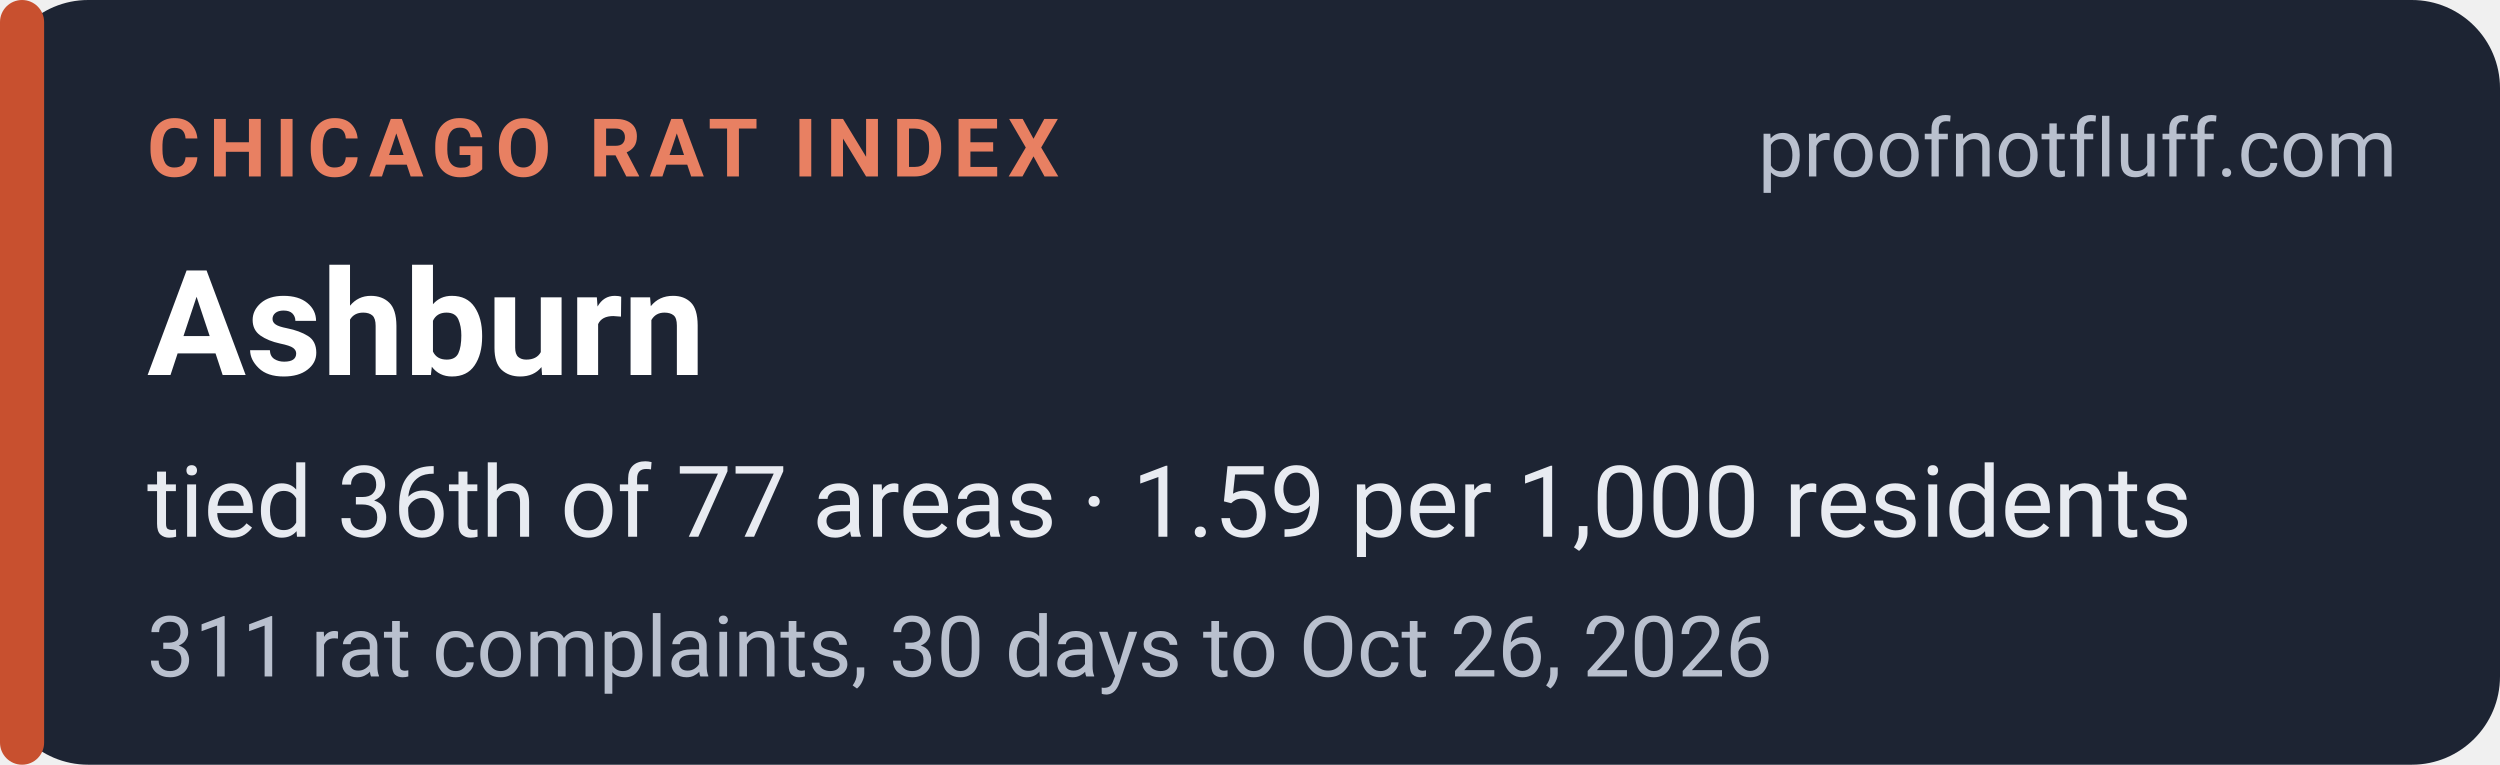
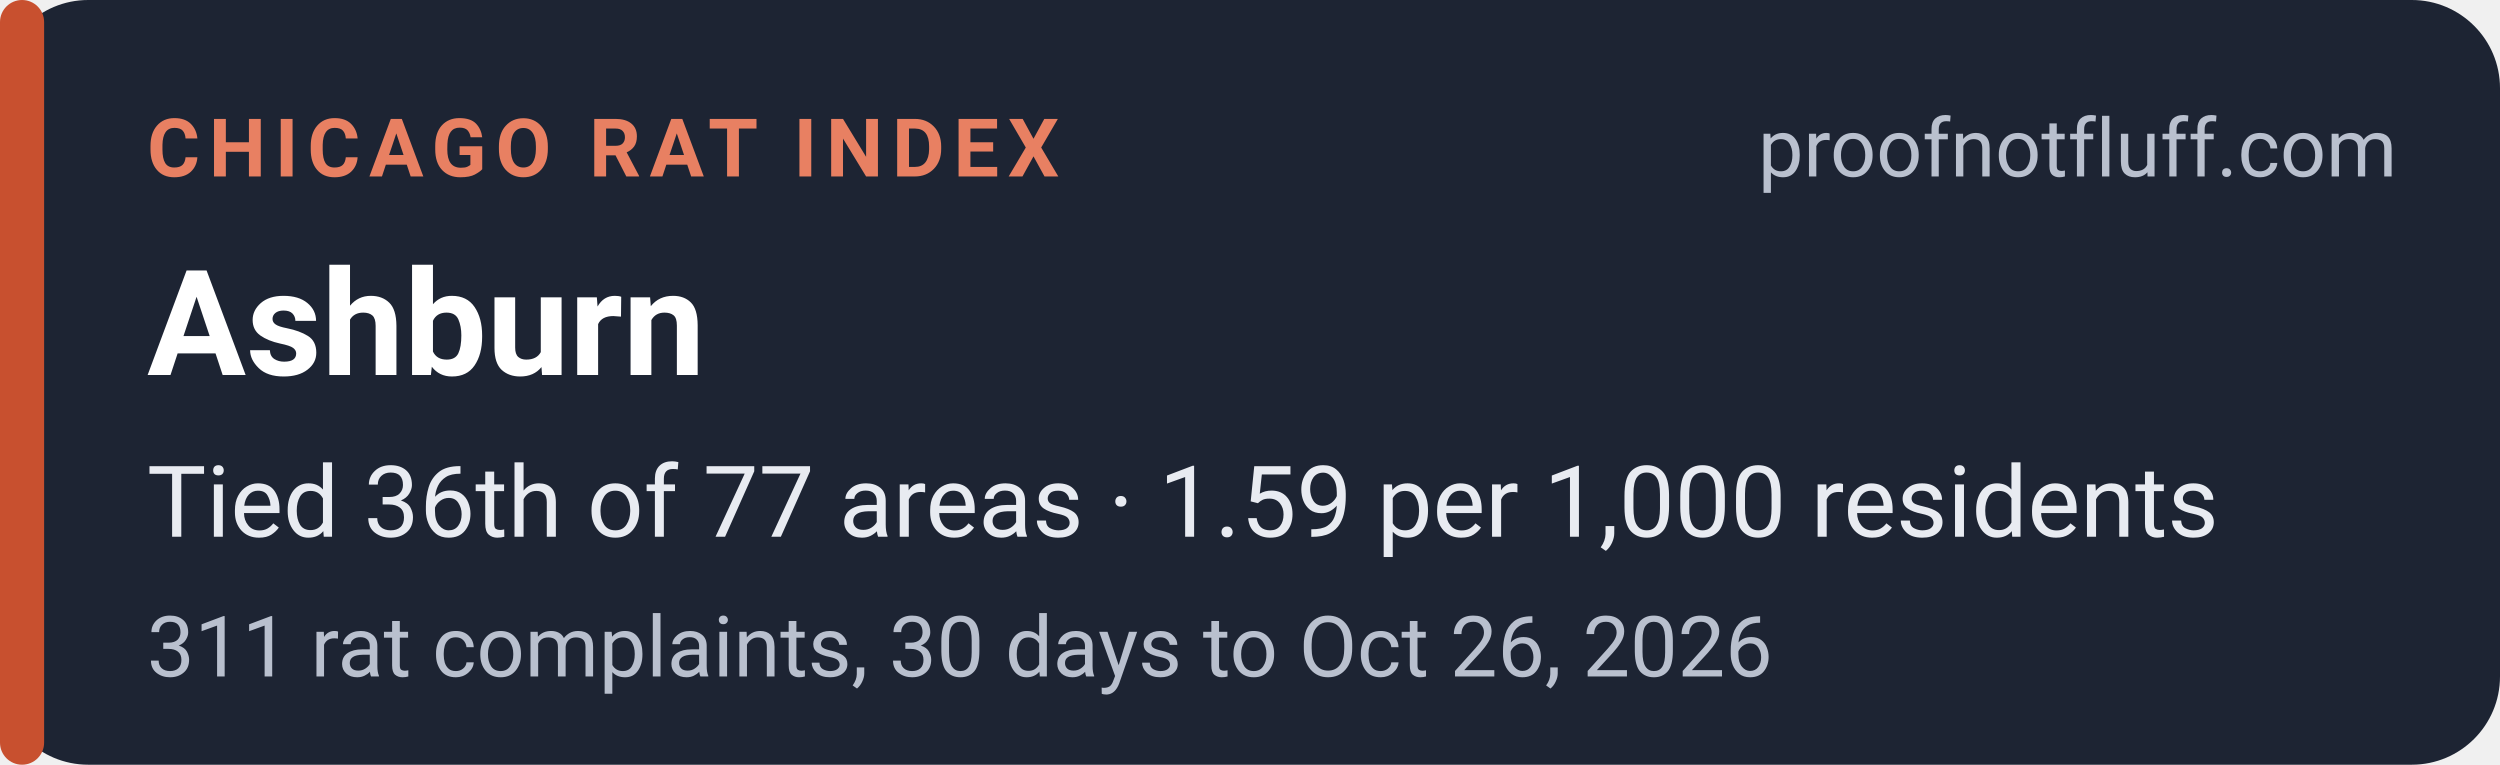
<svg xmlns="http://www.w3.org/2000/svg" width="340" height="104" viewBox="0 0 340 104" role="img" aria-labelledby="t d">
  <rect width="340" height="104" rx="12" fill="#1d2433" />
  <rect x="0" y="0" width="6" height="104" rx="3" fill="#c8502f" />
  <g font-family="system-ui,-apple-system,'Segoe UI',Roboto,Helvetica,Arial,sans-serif">
    <text x="20" y="24" font-size="11" font-weight="700" letter-spacing="1.2" fill="#e88062">CHICAGO RAT INDEX</text>
    <text x="326" y="24" font-size="11" fill="#b9c0ce" text-anchor="end">proofnotfluff.com</text>
    <text x="20" y="51" font-size="20" font-weight="700" fill="#ffffff">Ashburn</text>
-     <text x="20" y="73" font-size="13.5" fill="#e8ebf1">tied 36th of 77 areas · 1.59 per 1,000 residents</text>
+     <text x="20" y="73" font-size="13.5" fill="#e8ebf1">Tied 36th of 77 areas · 1.59 per 1,000 residents</text>
    <text x="20" y="92" font-size="11.5" fill="#b9c0ce">311 rat complaints, 30 days to Oct 26, 2026</text>
  </g>
</svg>
